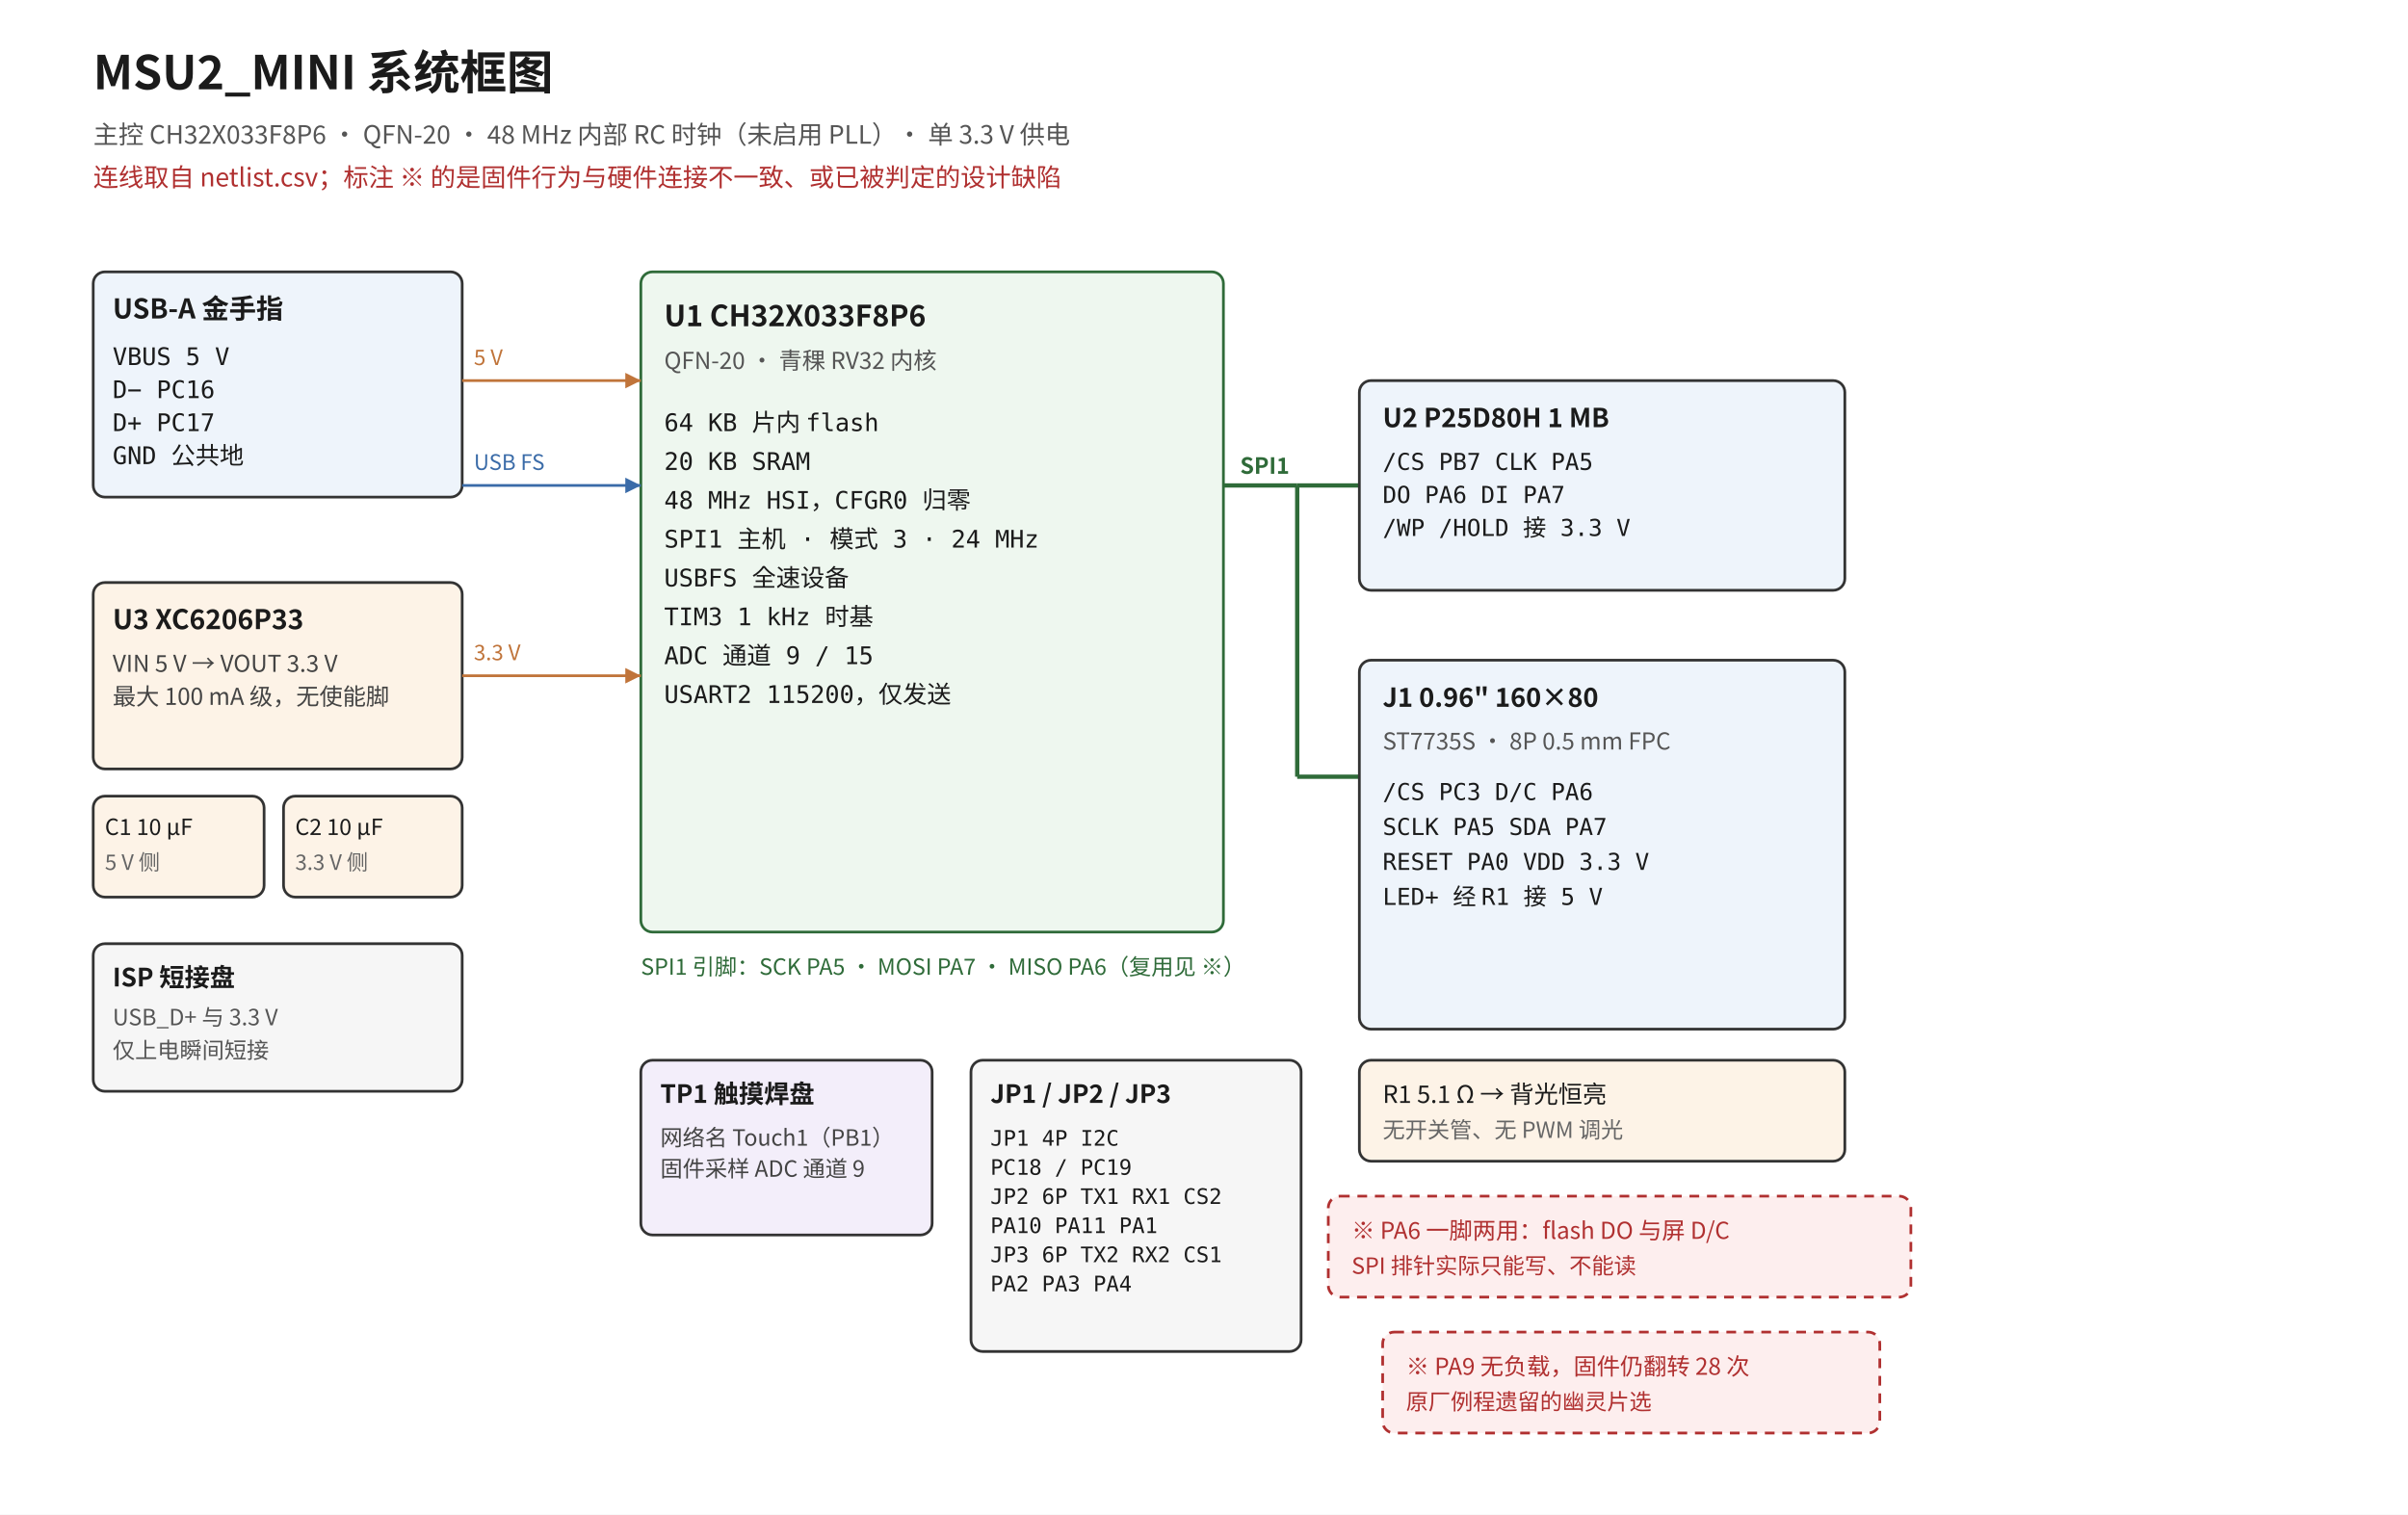
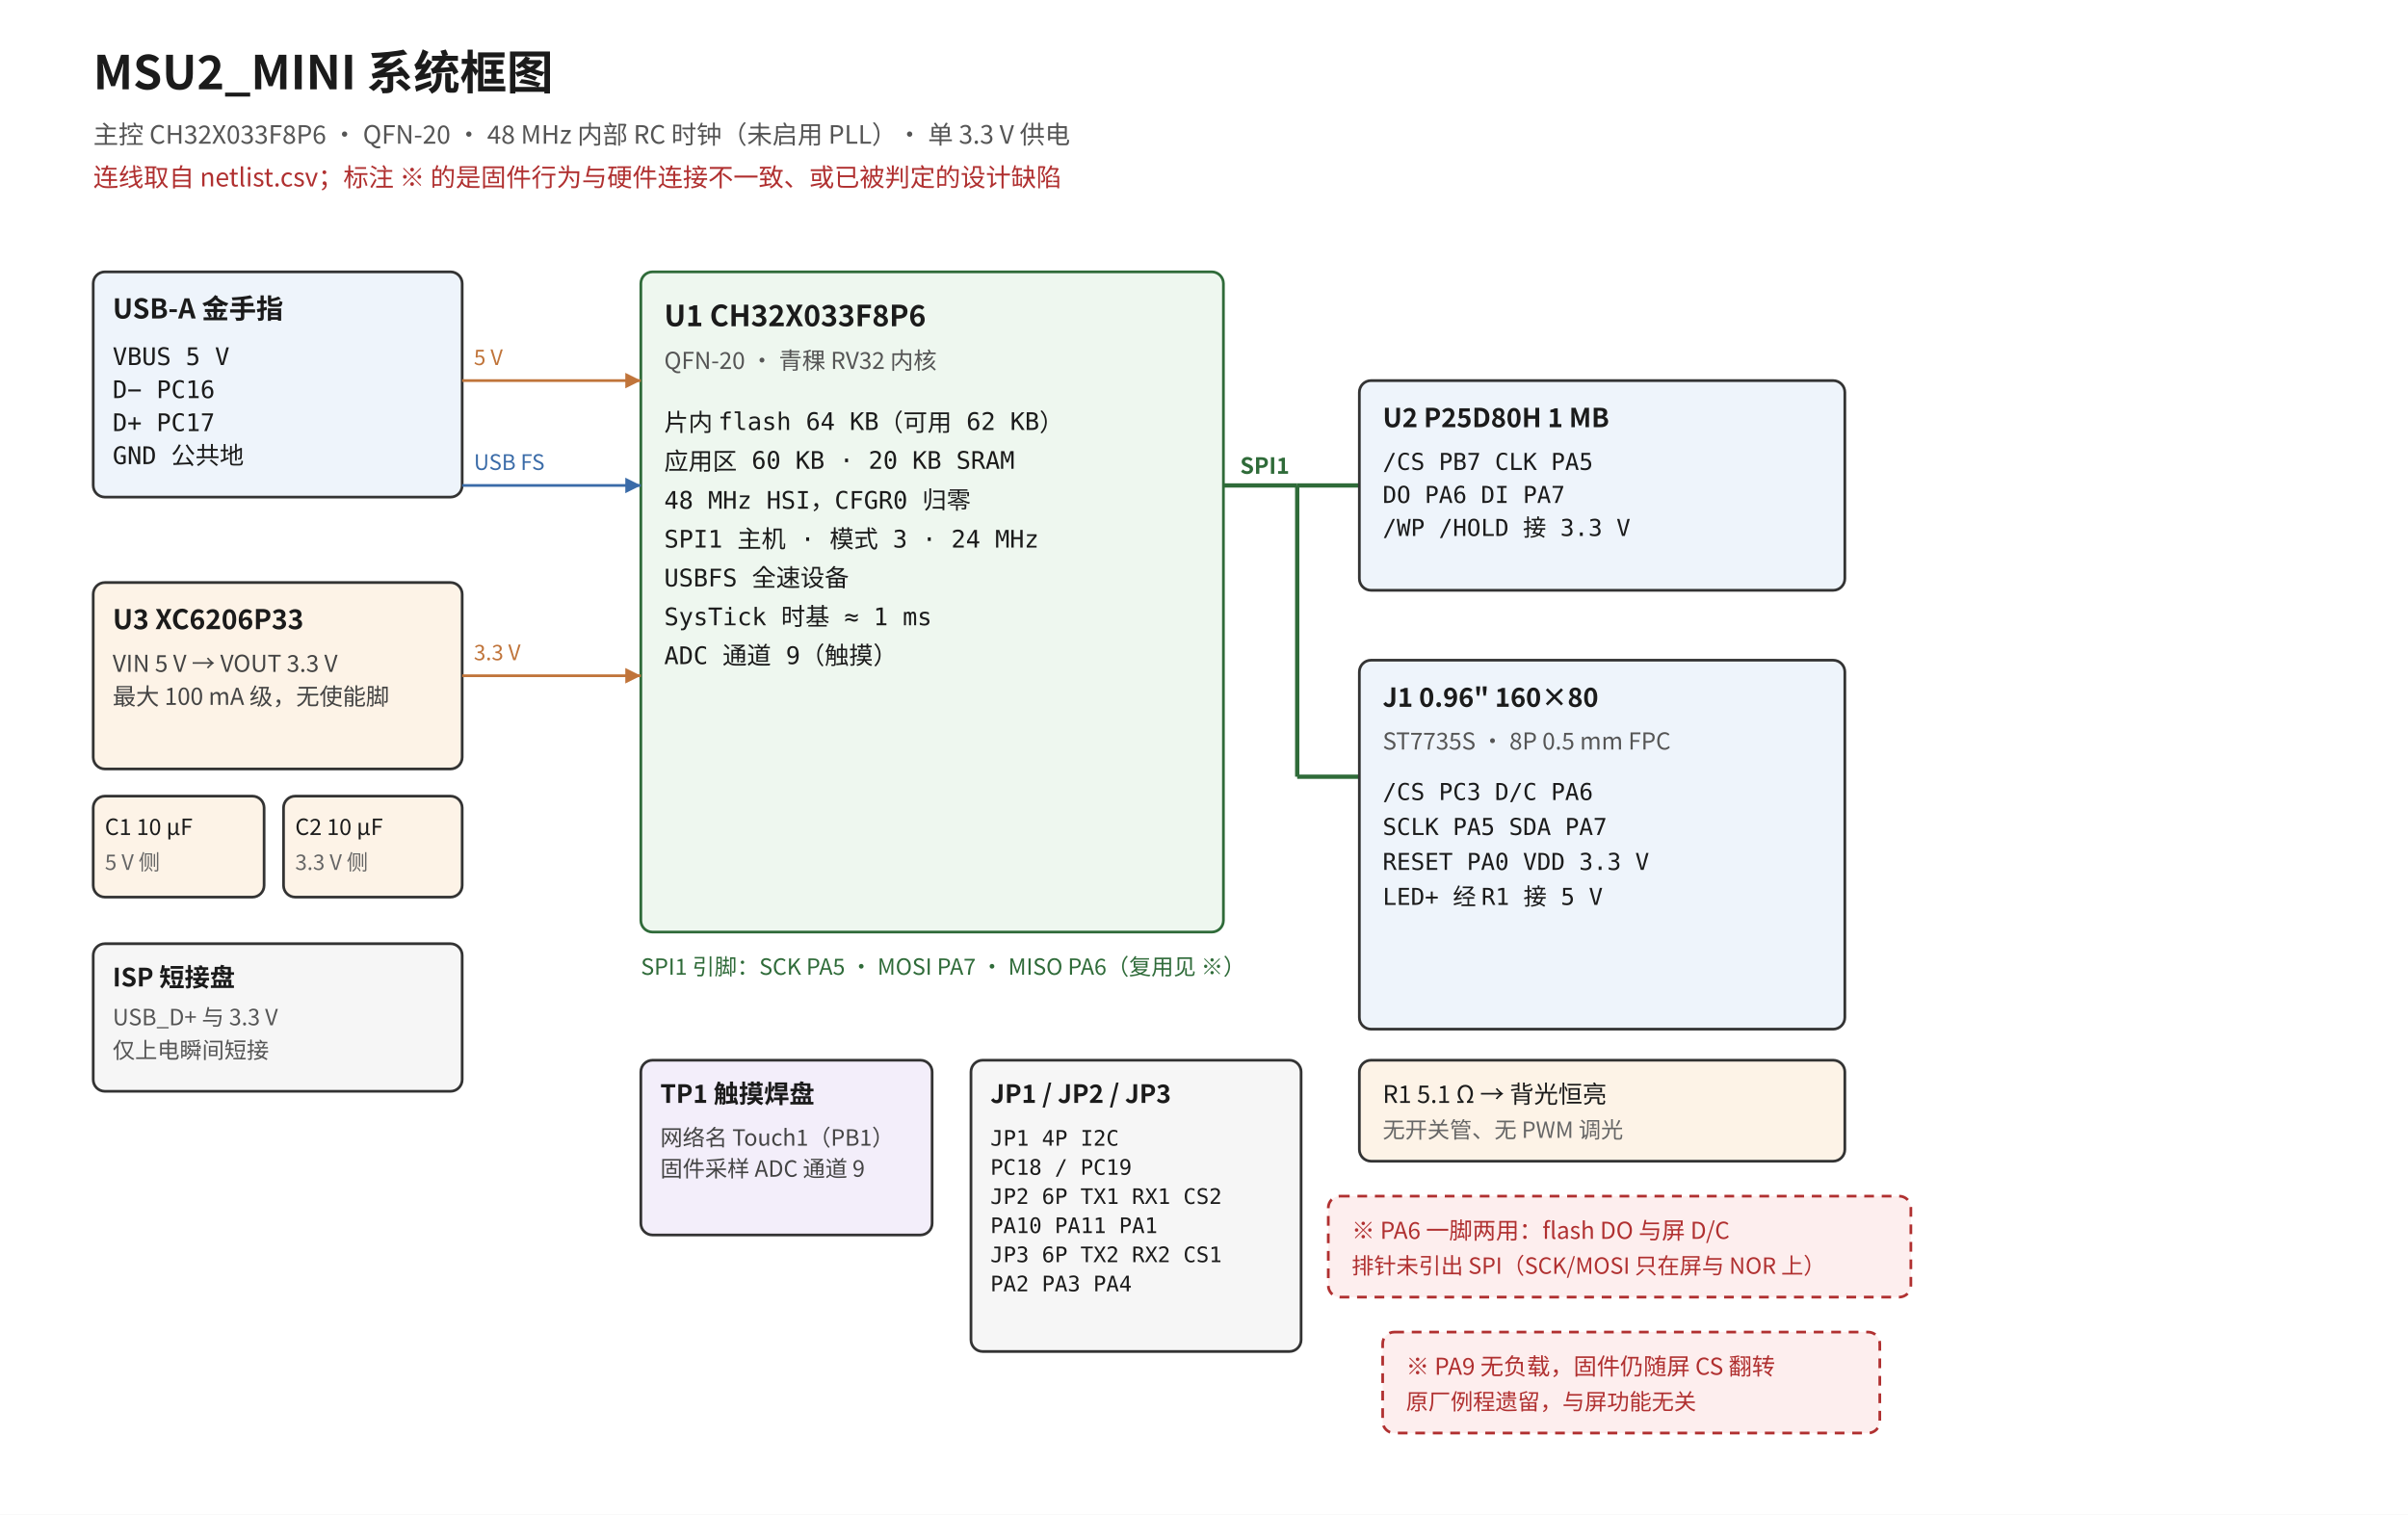
<svg xmlns="http://www.w3.org/2000/svg" width="1240" height="780" viewBox="0 0 1240 780">
  <rect width="1240" height="780" fill="#ffffff" />
  <text x="48" y="46" font-family="'Microsoft YaHei','Noto Sans CJK SC','Source Han Sans SC',sans-serif" font-size="24" fill="#1b1b1b" font-weight="600" text-anchor="start" opacity="1">
    <tspan x="48" dy="0">MSU2_MINI 系统框图</tspan>
  </text>
  <text x="48" y="74" font-family="'Microsoft YaHei','Noto Sans CJK SC','Source Han Sans SC',sans-serif" font-size="13" fill="#555" font-weight="400" text-anchor="start" opacity="1">
    <tspan x="48" dy="0">主控 CH32X033F8P6 · QFN-20 · 48 MHz 内部 RC 时钟（未启用 PLL）· 单 3.3 V 供电</tspan>
  </text>
  <text x="48" y="96" font-family="'Microsoft YaHei','Noto Sans CJK SC','Source Han Sans SC',sans-serif" font-size="13" fill="#b03030" font-weight="400" text-anchor="start" opacity="1">
    <tspan x="48" dy="0">连线取自 netlist.csv；标注 ※ 的是固件行为与硬件连接不一致、或已被判定的设计缺陷</tspan>
  </text>
  <rect x="48" y="140" width="190" height="116" rx="6" fill="#eef4fb" stroke="#333" stroke-width="1.4" />
  <text x="58" y="164" font-family="'Microsoft YaHei','Noto Sans CJK SC','Source Han Sans SC',sans-serif" font-size="14" fill="#1b1b1b" font-weight="600" text-anchor="start" opacity="1">
    <tspan x="58" dy="0">USB-A 金手指</tspan>
  </text>
  <text x="58" y="188" font-family="'Consolas','Cascadia Mono',monospace" font-size="12.5" fill="#1b1b1b" font-weight="400" text-anchor="start" opacity="1">
    <tspan x="58" dy="0">VBUS   5 V</tspan>
    <tspan x="58" dy="17">D−     PC16</tspan>
    <tspan x="58" dy="17">D+     PC17</tspan>
    <tspan x="58" dy="17">GND    公共地</tspan>
  </text>
  <rect x="48" y="300" width="190" height="96" rx="6" fill="#fdf3e7" stroke="#333" stroke-width="1.4" />
  <text x="58" y="324" font-family="'Microsoft YaHei','Noto Sans CJK SC','Source Han Sans SC',sans-serif" font-size="14" fill="#1b1b1b" font-weight="600" text-anchor="start" opacity="1">
    <tspan x="58" dy="0">U3  XC6206P33</tspan>
  </text>
  <text x="58" y="346" font-family="'Microsoft YaHei','Noto Sans CJK SC','Source Han Sans SC',sans-serif" font-size="12" fill="#444" font-weight="400" text-anchor="start" opacity="1">
    <tspan x="58" dy="0">VIN 5 V → VOUT 3.3 V</tspan>
    <tspan x="58" dy="17">最大 100 mA 级，无使能脚</tspan>
  </text>
  <rect x="48" y="410" width="88" height="52" rx="6" fill="#fdf3e7" stroke="#333" stroke-width="1.4" />
  <text x="54" y="430" font-family="'Microsoft YaHei','Noto Sans CJK SC','Source Han Sans SC',sans-serif" font-size="11.5" fill="#1b1b1b" font-weight="400" text-anchor="start" opacity="1">
    <tspan x="54" dy="0">C1 10 µF</tspan>
  </text>
  <text x="54" y="448" font-family="'Microsoft YaHei','Noto Sans CJK SC','Source Han Sans SC',sans-serif" font-size="11" fill="#666" font-weight="400" text-anchor="start" opacity="1">
    <tspan x="54" dy="0">5 V 侧</tspan>
  </text>
  <rect x="146" y="410" width="92" height="52" rx="6" fill="#fdf3e7" stroke="#333" stroke-width="1.4" />
  <text x="152" y="430" font-family="'Microsoft YaHei','Noto Sans CJK SC','Source Han Sans SC',sans-serif" font-size="11.5" fill="#1b1b1b" font-weight="400" text-anchor="start" opacity="1">
    <tspan x="152" dy="0">C2 10 µF</tspan>
  </text>
  <text x="152" y="448" font-family="'Microsoft YaHei','Noto Sans CJK SC','Source Han Sans SC',sans-serif" font-size="11" fill="#666" font-weight="400" text-anchor="start" opacity="1">
    <tspan x="152" dy="0">3.3 V 侧</tspan>
  </text>
  <rect x="48" y="486" width="190" height="76" rx="6" fill="#f6f6f6" stroke="#333" stroke-width="1.4" />
  <text x="58" y="508" font-family="'Microsoft YaHei','Noto Sans CJK SC','Source Han Sans SC',sans-serif" font-size="13" fill="#1b1b1b" font-weight="600" text-anchor="start" opacity="1">
    <tspan x="58" dy="0">ISP 短接盘</tspan>
  </text>
  <text x="58" y="528" font-family="'Microsoft YaHei','Noto Sans CJK SC','Source Han Sans SC',sans-serif" font-size="11.5" fill="#555" font-weight="400" text-anchor="start" opacity="1">
    <tspan x="58" dy="0">USB_D+ 与 3.3 V</tspan>
    <tspan x="58" dy="17">仅上电瞬间短接</tspan>
  </text>
  <rect x="330" y="140" width="300" height="340" rx="6" fill="#eef7ef" stroke="#2f6b39" stroke-width="1.4" />
  <text x="342" y="168" font-family="'Microsoft YaHei','Noto Sans CJK SC','Source Han Sans SC',sans-serif" font-size="15" fill="#1b1b1b" font-weight="600" text-anchor="start" opacity="1">
    <tspan x="342" dy="0">U1  CH32X033F8P6</tspan>
  </text>
  <text x="342" y="190" font-family="'Microsoft YaHei','Noto Sans CJK SC','Source Han Sans SC',sans-serif" font-size="12" fill="#555" font-weight="400" text-anchor="start" opacity="1">
    <tspan x="342" dy="0">QFN-20 · 青稞 RV32 内核</tspan>
  </text>
  <text x="342" y="222" font-family="'Consolas','Cascadia Mono',monospace" font-size="12.5" fill="#1b1b1b" font-weight="400" text-anchor="start" opacity="1">
-     <tspan x="342" dy="0">64 KB 片内 flash</tspan>
-     <tspan x="342" dy="20">20 KB SRAM</tspan>
+     <tspan x="342" dy="0">片内 flash 64 KB（可用 62 KB）</tspan>
+     <tspan x="342" dy="20">应用区 60 KB · 20 KB SRAM</tspan>
    <tspan x="342" dy="20">48 MHz HSI，CFGR0 归零</tspan>
    <tspan x="342" dy="20">SPI1  主机 · 模式 3 · 24 MHz</tspan>
    <tspan x="342" dy="20">USBFS 全速设备</tspan>
-     <tspan x="342" dy="20">TIM3  1 kHz 时基</tspan>
-     <tspan x="342" dy="20">ADC   通道 9 / 15</tspan>
-     <tspan x="342" dy="20">USART2 115200，仅发送</tspan>
+     <tspan x="342" dy="20">SysTick 时基 ≈ 1 ms</tspan>
+     <tspan x="342" dy="20">ADC   通道 9（触摸）</tspan>
  </text>
  <line x1="630" y1="250" x2="668" y2="250" stroke="#2f6b39" stroke-width="2.2" />
  <line x1="668" y1="250" x2="668" y2="400" stroke="#2f6b39" stroke-width="2.2" />
  <line x1="668" y1="250" x2="700" y2="250" stroke="#2f6b39" stroke-width="2.2" />
  <line x1="668" y1="400" x2="700" y2="400" stroke="#2f6b39" stroke-width="2.2" />
  <text x="664" y="244" font-family="'Microsoft YaHei','Noto Sans CJK SC','Source Han Sans SC',sans-serif" font-size="11.5" fill="#2f6b39" font-weight="600" text-anchor="end" opacity="1">
    <tspan x="664" dy="0">SPI1</tspan>
  </text>
  <text x="330" y="502" font-family="'Microsoft YaHei','Noto Sans CJK SC','Source Han Sans SC',sans-serif" font-size="11.5" fill="#2f6b39" font-weight="400" text-anchor="start" opacity="1">
    <tspan x="330" dy="0">SPI1 引脚：SCK PA5 · MOSI PA7 · MISO PA6（复用见 ※）</tspan>
  </text>
  <rect x="700" y="196" width="250" height="108" rx="6" fill="#eef4fb" stroke="#333" stroke-width="1.4" />
  <text x="712" y="220" font-family="'Microsoft YaHei','Noto Sans CJK SC','Source Han Sans SC',sans-serif" font-size="13.5" fill="#1b1b1b" font-weight="600" text-anchor="start" opacity="1">
    <tspan x="712" dy="0">U2  P25D80H  1 MB</tspan>
  </text>
  <text x="712" y="242" font-family="'Consolas','Cascadia Mono',monospace" font-size="12" fill="#1b1b1b" font-weight="400" text-anchor="start" opacity="1">
    <tspan x="712" dy="0">/CS  PB7    CLK  PA5</tspan>
    <tspan x="712" dy="17">DO   PA6    DI   PA7</tspan>
    <tspan x="712" dy="17">/WP  /HOLD 接 3.3 V</tspan>
  </text>
  <rect x="700" y="340" width="250" height="190" rx="6" fill="#eef4fb" stroke="#333" stroke-width="1.4" />
  <text x="712" y="364" font-family="'Microsoft YaHei','Noto Sans CJK SC','Source Han Sans SC',sans-serif" font-size="13.5" fill="#1b1b1b" font-weight="600" text-anchor="start" opacity="1">
    <tspan x="712" dy="0">J1  0.96" 160×80</tspan>
  </text>
  <text x="712" y="386" font-family="'Microsoft YaHei','Noto Sans CJK SC','Source Han Sans SC',sans-serif" font-size="12" fill="#555" font-weight="400" text-anchor="start" opacity="1">
    <tspan x="712" dy="0">ST7735S · 8P 0.5 mm FPC</tspan>
  </text>
  <text x="712" y="412" font-family="'Consolas','Cascadia Mono',monospace" font-size="12" fill="#1b1b1b" font-weight="400" text-anchor="start" opacity="1">
    <tspan x="712" dy="0">/CS   PC3   D/C  PA6</tspan>
    <tspan x="712" dy="18">SCLK  PA5   SDA  PA7</tspan>
    <tspan x="712" dy="18">RESET PA0   VDD  3.3 V</tspan>
    <tspan x="712" dy="18">LED+  经 R1 接 5 V</tspan>
  </text>
  <rect x="700" y="546" width="250" height="52" rx="6" fill="#fdf3e7" stroke="#333" stroke-width="1.4" />
  <text x="712" y="568" font-family="'Microsoft YaHei','Noto Sans CJK SC','Source Han Sans SC',sans-serif" font-size="12.5" fill="#1b1b1b" font-weight="400" text-anchor="start" opacity="1">
    <tspan x="712" dy="0">R1  5.1 Ω → 背光恒亮</tspan>
  </text>
  <text x="712" y="586" font-family="'Microsoft YaHei','Noto Sans CJK SC','Source Han Sans SC',sans-serif" font-size="11.5" fill="#666" font-weight="400" text-anchor="start" opacity="1">
    <tspan x="712" dy="0">无开关管、无 PWM 调光</tspan>
  </text>
  <rect x="330" y="546" width="150" height="90" rx="6" fill="#f3eefa" stroke="#333" stroke-width="1.4" />
  <text x="340" y="568" font-family="'Microsoft YaHei','Noto Sans CJK SC','Source Han Sans SC',sans-serif" font-size="13" fill="#1b1b1b" font-weight="600" text-anchor="start" opacity="1">
    <tspan x="340" dy="0">TP1 触摸焊盘</tspan>
  </text>
  <text x="340" y="590" font-family="'Microsoft YaHei','Noto Sans CJK SC','Source Han Sans SC',sans-serif" font-size="11.5" fill="#444" font-weight="400" text-anchor="start" opacity="1">
    <tspan x="340" dy="0">网络名 Touch1（PB1）</tspan>
    <tspan x="340" dy="16">固件采样 ADC 通道 9</tspan>
  </text>
  <rect x="500" y="546" width="170" height="150" rx="6" fill="#f6f6f6" stroke="#333" stroke-width="1.4" />
  <text x="510" y="568" font-family="'Microsoft YaHei','Noto Sans CJK SC','Source Han Sans SC',sans-serif" font-size="13" fill="#1b1b1b" font-weight="600" text-anchor="start" opacity="1">
    <tspan x="510" dy="0">JP1 / JP2 / JP3</tspan>
  </text>
  <text x="510" y="590" font-family="'Consolas','Cascadia Mono',monospace" font-size="11" fill="#1b1b1b" font-weight="400" text-anchor="start" opacity="1">
    <tspan x="510" dy="0">JP1 4P  I2C</tspan>
    <tspan x="510" dy="15">PC18 / PC19</tspan>
    <tspan x="510" dy="15">JP2 6P  TX1 RX1 CS2</tspan>
    <tspan x="510" dy="15">PA10 PA11 PA1</tspan>
    <tspan x="510" dy="15">JP3 6P  TX2 RX2 CS1</tspan>
    <tspan x="510" dy="15">PA2 PA3 PA4</tspan>
  </text>
  <line x1="238" y1="196" x2="330" y2="196" stroke="#c0743a" stroke-width="1.4" />
  <polygon points="330,196 322,192 322,200" fill="#c0743a" />
  <text x="244" y="188" font-family="'Microsoft YaHei','Noto Sans CJK SC','Source Han Sans SC',sans-serif" font-size="11" fill="#c0743a" font-weight="400" text-anchor="start" opacity="1">
    <tspan x="244" dy="0">5 V</tspan>
  </text>
  <line x1="238" y1="348" x2="330" y2="348" stroke="#c0743a" stroke-width="1.4" />
  <polygon points="330,348 322,344 322,352" fill="#c0743a" />
  <text x="244" y="340" font-family="'Microsoft YaHei','Noto Sans CJK SC','Source Han Sans SC',sans-serif" font-size="11" fill="#c0743a" font-weight="400" text-anchor="start" opacity="1">
    <tspan x="244" dy="0">3.3 V</tspan>
  </text>
  <line x1="238" y1="250" x2="330" y2="250" stroke="#3a6ba8" stroke-width="1.4" />
  <polygon points="330,250 322,246 322,254" fill="#3a6ba8" />
  <text x="244" y="242" font-family="'Microsoft YaHei','Noto Sans CJK SC','Source Han Sans SC',sans-serif" font-size="11" fill="#3a6ba8" font-weight="400" text-anchor="start" opacity="1">
    <tspan x="244" dy="0">USB FS</tspan>
  </text>
  <rect x="684" y="616" width="300" height="52" rx="6" fill="#fdeeee" stroke="#b03030" stroke-width="1.4" stroke-dasharray="5 4" />
  <text x="696" y="638" font-family="'Microsoft YaHei','Noto Sans CJK SC','Source Han Sans SC',sans-serif" font-size="12" fill="#b03030" font-weight="400" text-anchor="start" opacity="1">
    <tspan x="696" dy="0">※ PA6 一脚两用：flash DO 与屏 D/C</tspan>
  </text>
  <text x="696" y="656" font-family="'Microsoft YaHei','Noto Sans CJK SC','Source Han Sans SC',sans-serif" font-size="11.5" fill="#b03030" font-weight="400" text-anchor="start" opacity="1">
-     <tspan x="696" dy="0">SPI 排针实际只能写、不能读</tspan>
+     <tspan x="696" dy="0">排针未引出 SPI（SCK/MOSI 只在屏与 NOR 上）</tspan>
  </text>
  <rect x="712" y="686" width="256" height="52" rx="6" fill="#fdeeee" stroke="#b03030" stroke-width="1.4" stroke-dasharray="5 4" />
  <text x="724" y="708" font-family="'Microsoft YaHei','Noto Sans CJK SC','Source Han Sans SC',sans-serif" font-size="12" fill="#b03030" font-weight="400" text-anchor="start" opacity="1">
-     <tspan x="724" dy="0">※ PA9 无负载，固件仍翻转 28 次</tspan>
+     <tspan x="724" dy="0">※ PA9 无负载，固件仍随屏 CS 翻转</tspan>
  </text>
  <text x="724" y="726" font-family="'Microsoft YaHei','Noto Sans CJK SC','Source Han Sans SC',sans-serif" font-size="11.5" fill="#b03030" font-weight="400" text-anchor="start" opacity="1">
-     <tspan x="724" dy="0">原厂例程遗留的幽灵片选</tspan>
+     <tspan x="724" dy="0">原厂例程遗留，与屏功能无关</tspan>
  </text>
</svg>
